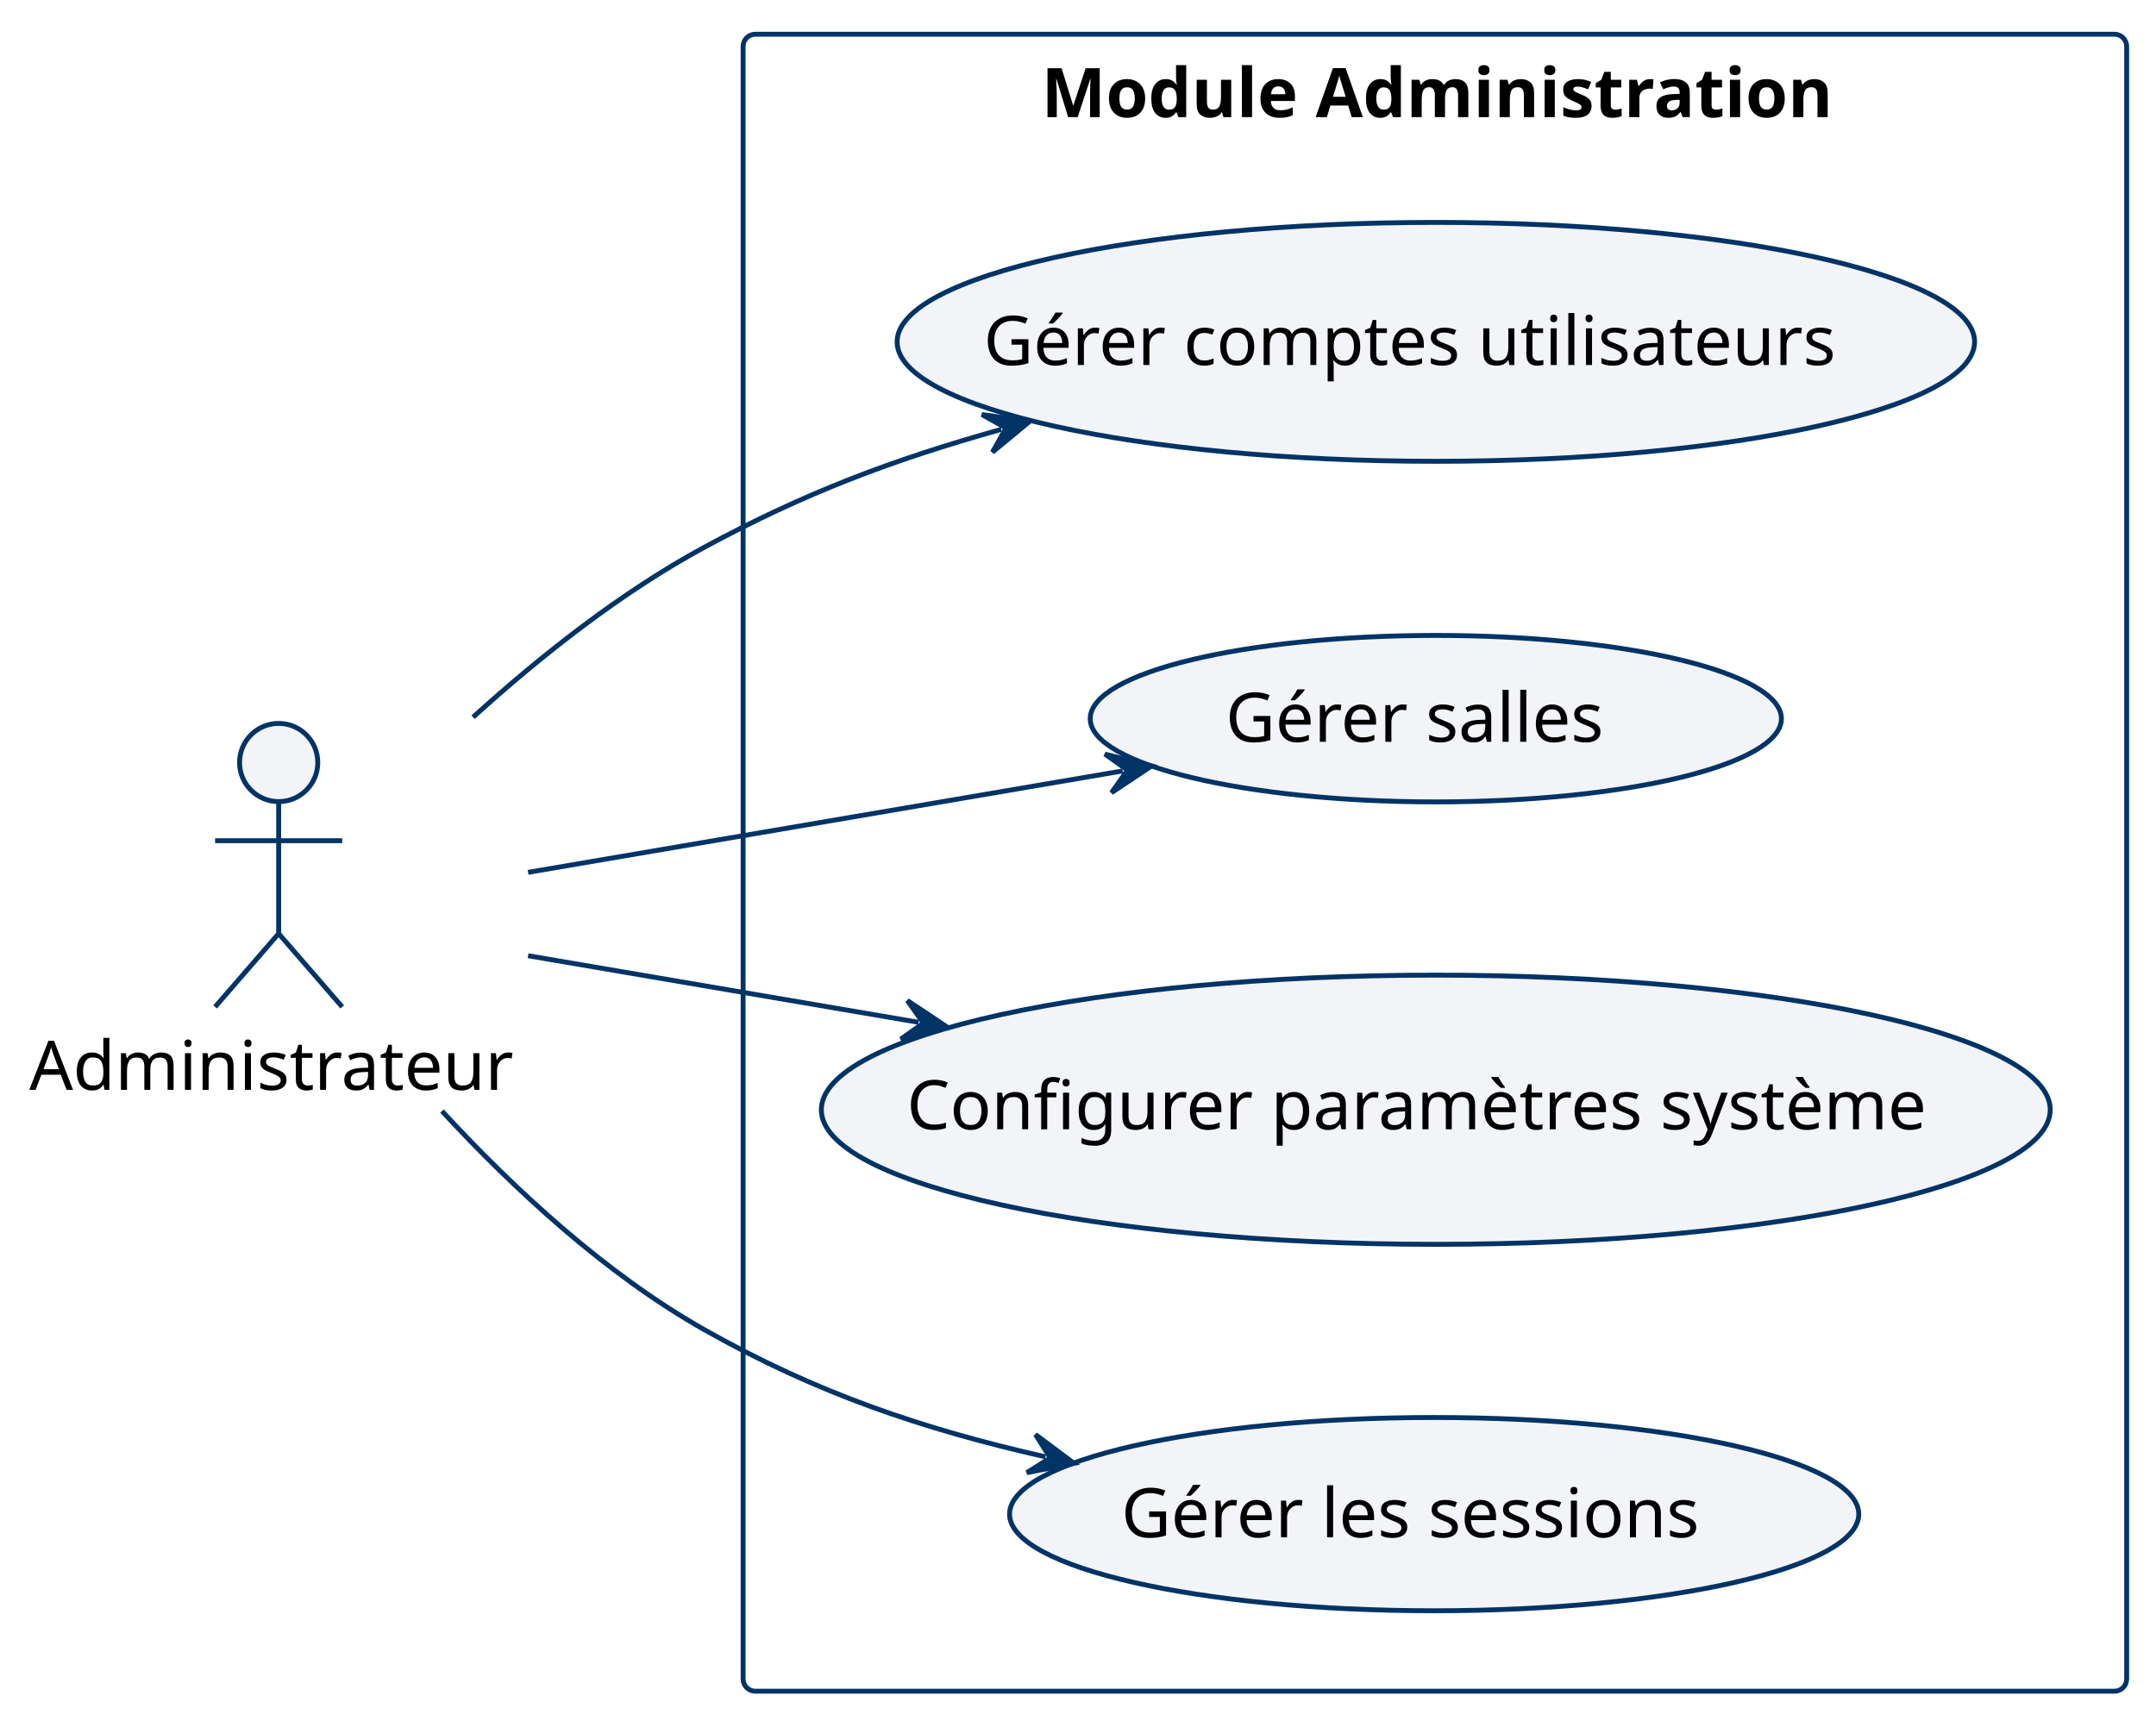
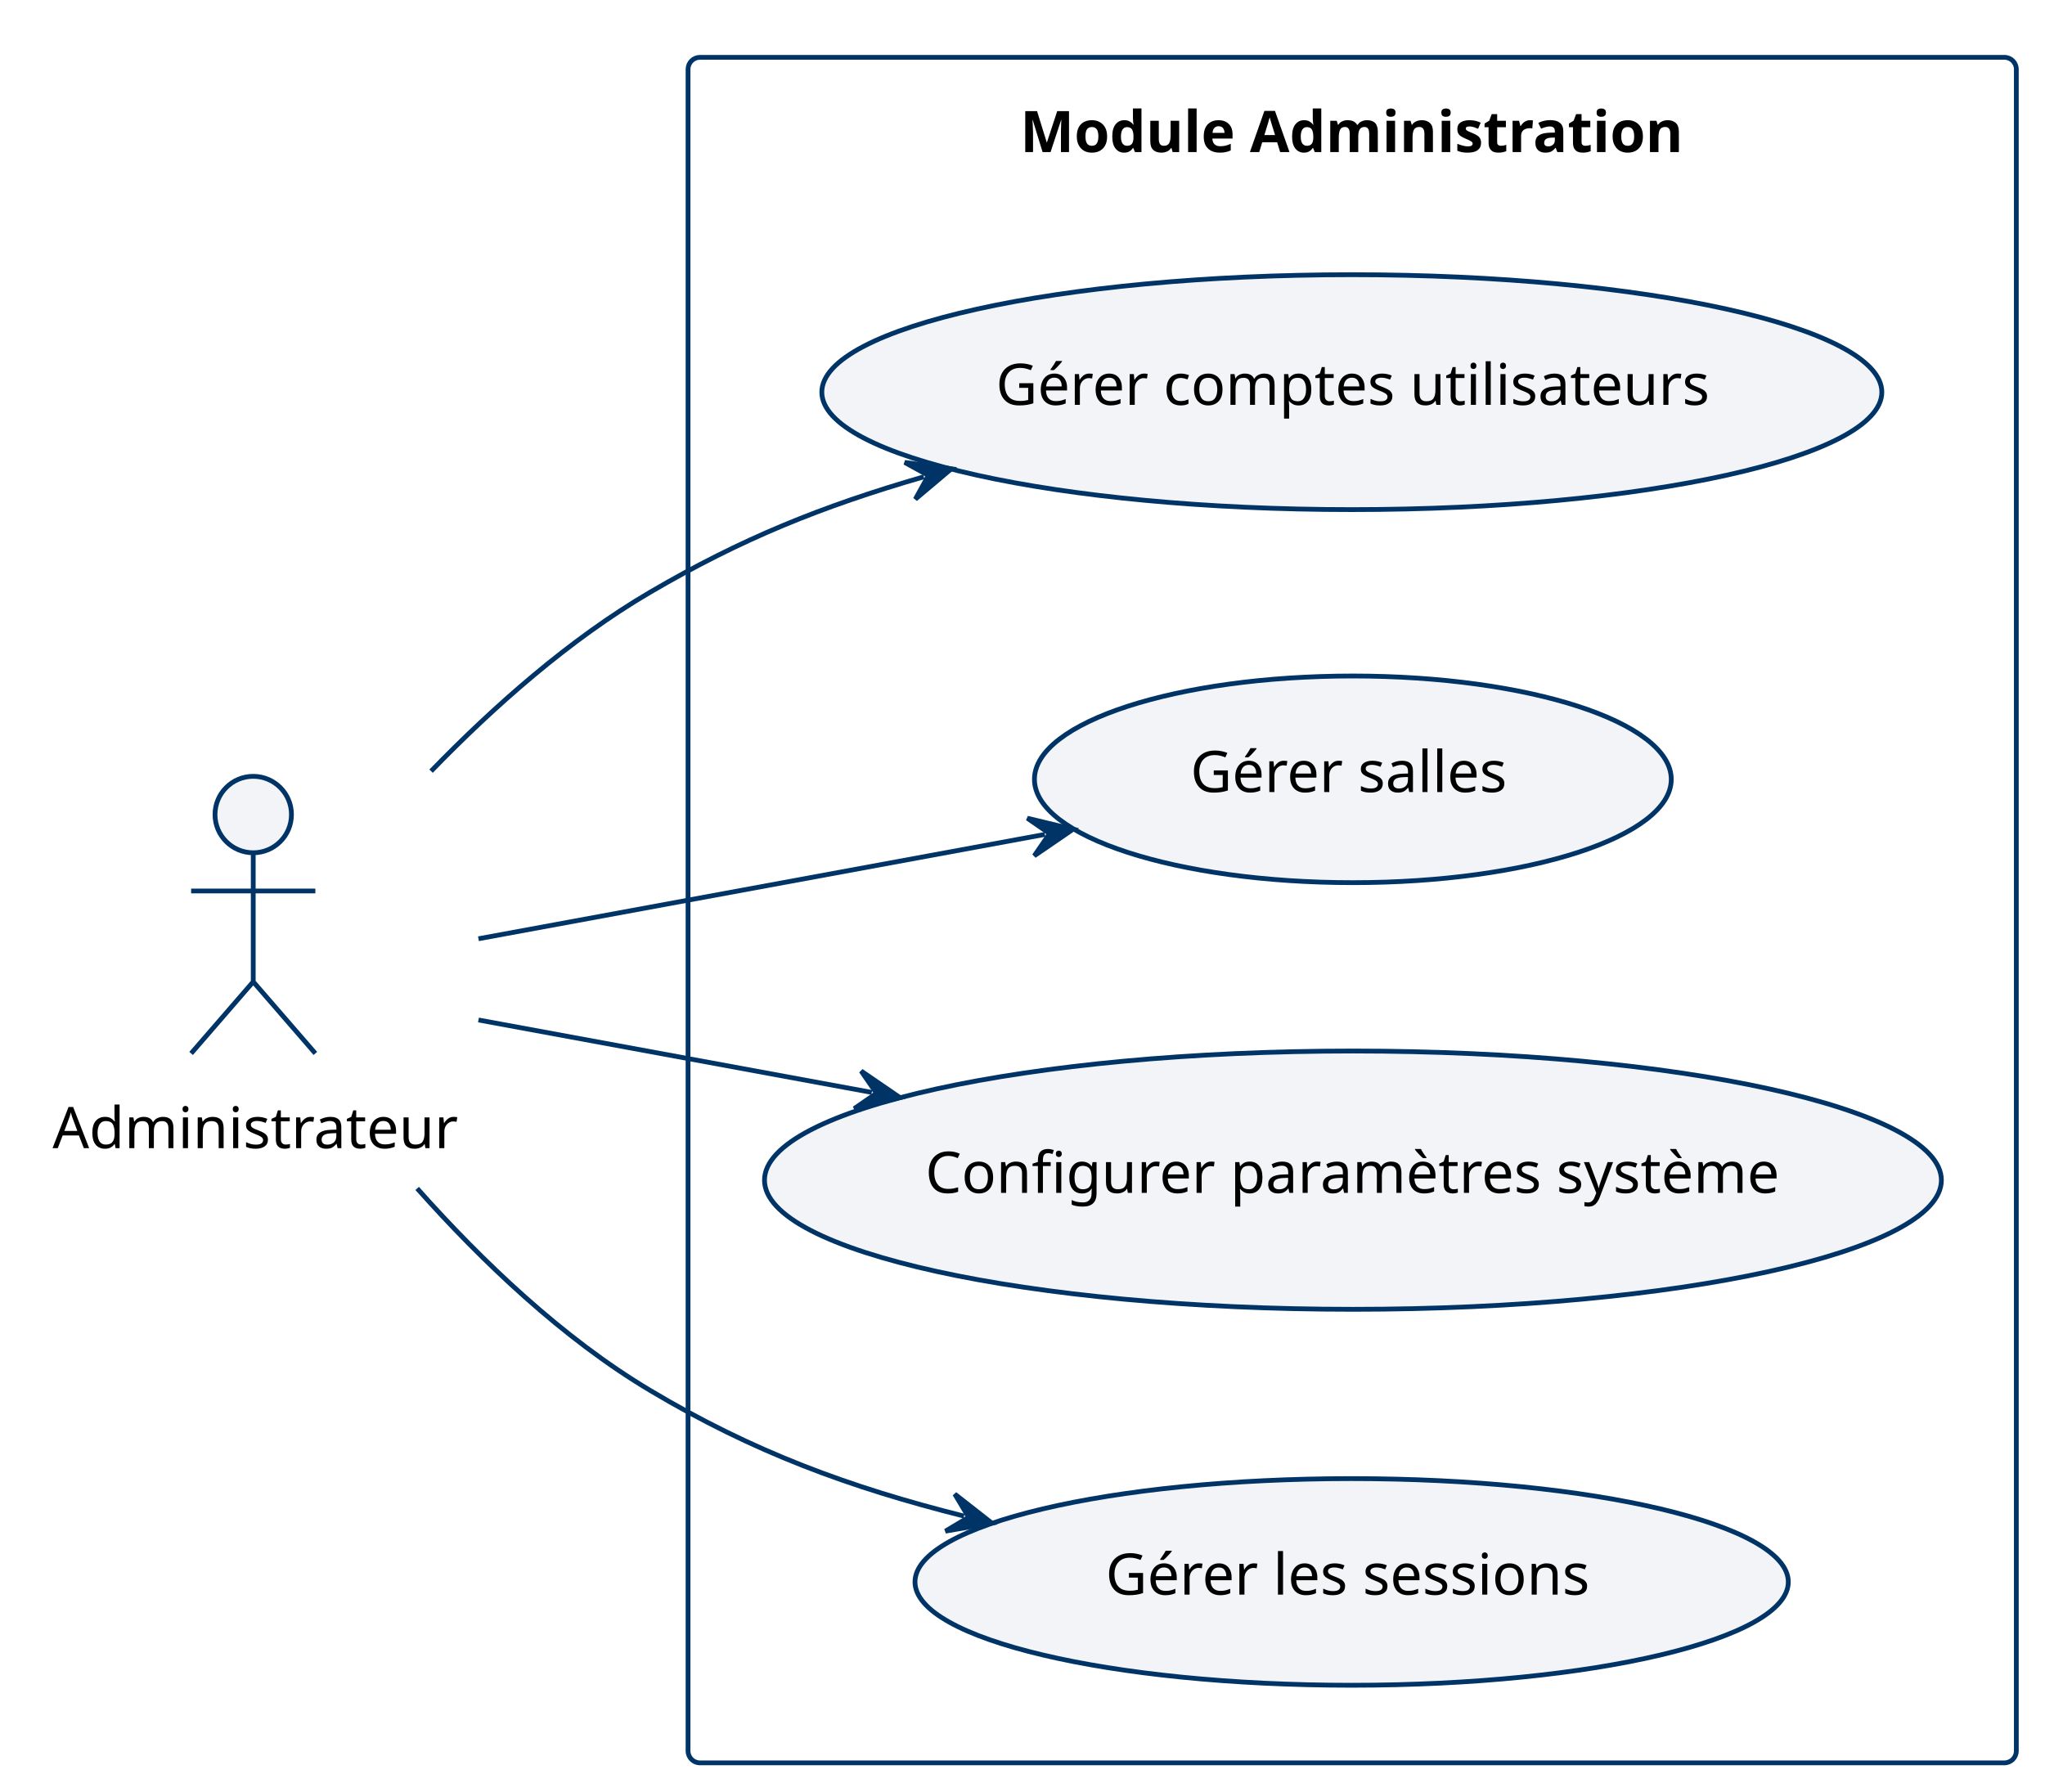
- <svg xmlns="http://www.w3.org/2000/svg" contentStyleType="text/css" height="352px" preserveAspectRatio="none" style="width:441px;height:352px;background:#FFFFFF;" version="1.1" viewBox="0 0 441 352" width="441px" zoomAndPan="magnify">
+ <svg xmlns="http://www.w3.org/2000/svg" contentStyleType="text/css" height="375px" preserveAspectRatio="none" style="width:428px;height:375px;background:#FFFFFF;" version="1.1" viewBox="0 0 428 375" width="428px" zoomAndPan="magnify">
  <defs />
  <g>
    <g id="cluster_Module Administration">
-       <rect fill="none" height="339" rx="2.5" ry="2.5" style="stroke:#003366;stroke-width:1.0;" width="283" x="152" y="7" />
-       <text fill="#000000" font-family="sans-serif" font-size="14" font-weight="bold" lengthAdjust="spacing" textLength="161" x="213" y="23.966">Module Administration</text>
+       <rect fill="none" height="357" rx="2.5" ry="2.5" style="stroke:#003366;stroke-width:1.0;" width="278" x="144" y="12" />
+       <text fill="#000000" font-family="sans-serif" font-size="12" font-weight="bold" lengthAdjust="spacing" textLength="139" x="213.5" y="31.828">Module Administration</text>
    </g>
    <g id="elem_UC1">
-       <ellipse cx="293.697" cy="69.939" fill="#F2F4F7" rx="110.197" ry="24.439" style="stroke:#003366;stroke-width:1.0;" />
-       <text fill="#000000" font-family="sans-serif" font-size="14" lengthAdjust="spacing" textLength="179" x="201.197" y="74.672">Gérer comptes utilisateurs</text>
+       <ellipse cx="282.925" cy="82.085" fill="#F2F4F7" rx="110.925" ry="24.585" style="stroke:#003366;stroke-width:1.0;" />
+       <text fill="#000000" font-family="sans-serif" font-size="12" lengthAdjust="spacing" textLength="149" x="208.425" y="84.741">Gérer comptes utilisateurs</text>
    </g>
    <g id="elem_UC2">
-       <ellipse cx="293.69" cy="147.029" fill="#F2F4F7" rx="70.69" ry="17.029" style="stroke:#003366;stroke-width:1.0;" />
-       <text fill="#000000" font-family="sans-serif" font-size="14" lengthAdjust="spacing" textLength="80" x="250.69" y="151.762">Gérer salles</text>
+       <ellipse cx="283.14" cy="163.128" fill="#F2F4F7" rx="66.64" ry="21.628" style="stroke:#003366;stroke-width:1.0;" />
+       <text fill="#000000" font-family="sans-serif" font-size="12" lengthAdjust="spacing" textLength="68" x="249.14" y="165.784">Gérer salles</text>
    </g>
    <g id="elem_UC4">
-       <ellipse cx="293.683" cy="227.037" fill="#F2F4F7" rx="125.683" ry="27.537" style="stroke:#003366;stroke-width:1.0;" />
-       <text fill="#000000" font-family="sans-serif" font-size="14" lengthAdjust="spacing" textLength="214" x="185.467" y="231.045">Configurer paramètres système</text>
+       <ellipse cx="283.158" cy="247.031" fill="#F2F4F7" rx="123.157" ry="27.032" style="stroke:#003366;stroke-width:1.0;" />
+       <text fill="#000000" font-family="sans-serif" font-size="12" lengthAdjust="spacing" textLength="179" x="193.657" y="249.688">Configurer paramètres système</text>
    </g>
    <g id="elem_UC5">
-       <ellipse cx="293.351" cy="309.77" fill="#F2F4F7" rx="86.85" ry="19.77" style="stroke:#003366;stroke-width:1.0;" />
-       <text fill="#000000" font-family="sans-serif" font-size="14" lengthAdjust="spacing" textLength="122" x="229.351" y="314.503">Gérer les sessions</text>
+       <ellipse cx="282.888" cy="331.128" fill="#F2F4F7" rx="91.388" ry="21.628" style="stroke:#003366;stroke-width:1.0;" />
+       <text fill="#000000" font-family="sans-serif" font-size="12" lengthAdjust="spacing" textLength="103" x="231.388" y="333.784">Gérer les sessions</text>
    </g>
    <g id="elem_Admin">
-       <ellipse cx="57" cy="156" fill="#F2F4F7" rx="8" ry="8" style="stroke:#003366;stroke-width:1.0;" />
-       <path d="M57,164 L57,191 M44,172 L70,172 M57,191 L44,206 M57,191 L70,206 " fill="none" style="stroke:#003366;stroke-width:1.0;" />
-       <text fill="#000000" font-family="sans-serif" font-size="14" lengthAdjust="spacing" textLength="102" x="6" y="222.966">Administrateur</text>
+       <ellipse cx="53" cy="170.5" fill="#F2F4F7" rx="8" ry="8" style="stroke:#003366;stroke-width:1.0;" />
+       <path d="M53,178.5 L53,205.5 M40,186.5 L66,186.5 M53,205.5 L40,220.5 M53,205.5 L66,220.5 " fill="none" style="stroke:#003366;stroke-width:1.0;" />
+       <text fill="#000000" font-family="sans-serif" font-size="12" lengthAdjust="spacing" textLength="84" x="11" y="240.328">Administrateur</text>
    </g>
    <g id="link_Admin_UC1">
-       <path d="M96.76,146.73 C110.66,134.14 127.1,121.15 144,112 C164.5,100.9 182.432,94.106 204.812,87.846 " fill="none" id="Admin-to-UC1" style="stroke:#003366;stroke-width:1.0;" />
-       <polygon fill="#003366" points="210.59,86.23,200.845,84.802,205.775,87.577,203,92.507,210.59,86.23" style="stroke:#003366;stroke-width:1.0;" />
+       <path d="M90.22,161.42 C103.42,147.81 119.25,133.81 136,124 C155.23,112.74 171.917,106.01 193.347,99.8 " fill="none" id="Admin-to-UC1" style="stroke:#003366;stroke-width:1.0;" />
+       <polygon fill="#003366" points="199.11,98.13,189.352,96.793,194.308,99.522,191.579,104.477,199.11,98.13" style="stroke:#003366;stroke-width:1.0;" />
    </g>
    <g id="link_Admin_UC2">
-       <path d="M108.02,178.47 C145.41,172.09 190.675,164.369 229.636,157.72 " fill="none" id="Admin-to-UC2" style="stroke:#003366;stroke-width:1.0;" />
-       <polygon fill="#003366" points="235.55,156.71,226.005,154.281,230.621,157.551,227.351,162.167,235.55,156.71" style="stroke:#003366;stroke-width:1.0;" />
+       <path d="M100.14,196.5 C136.05,189.89 180.19,181.758 218.69,174.658 " fill="none" id="Admin-to-UC2" style="stroke:#003366;stroke-width:1.0;" />
+       <polygon fill="#003366" points="224.59,173.57,215.014,171.268,219.673,174.477,216.465,179.136,224.59,173.57" style="stroke:#003366;stroke-width:1.0;" />
    </g>
    <g id="link_Admin_UC4">
-       <path d="M108.02,195.53 C133.04,199.8 158.315,204.112 187.885,209.152 " fill="none" id="Admin-to-UC4" style="stroke:#003366;stroke-width:1.0;" />
-       <polygon fill="#003366" points="193.8,210.16,185.6,204.705,188.871,209.32,184.256,212.591,193.8,210.16" style="stroke:#003366;stroke-width:1.0;" />
+       <path d="M100.14,213.5 C125.51,218.17 152.039,223.064 182.459,228.664 " fill="none" id="Admin-to-UC4" style="stroke:#003366;stroke-width:1.0;" />
+       <polygon fill="#003366" points="188.36,229.75,180.233,224.187,183.443,228.845,178.785,232.054,188.36,229.75" style="stroke:#003366;stroke-width:1.0;" />
    </g>
    <g id="link_Admin_UC5">
-       <path d="M90.4,227.31 C105.2,243.33 123.9,260.63 144,272 C167.04,285.04 188.759,292.363 213.849,298.053 " fill="none" id="Admin-to-UC5" style="stroke:#003366;stroke-width:1.0;" />
-       <polygon fill="#003366" points="219.7,299.38,211.808,293.488,214.824,298.274,210.038,301.29,219.7,299.38" style="stroke:#003366;stroke-width:1.0;" />
+       <path d="M87.31,248.76 C100.92,264.06 117.76,280.11 136,291 C157.66,303.94 177.791,311.329 201.761,317.349 " fill="none" id="Admin-to-UC5" style="stroke:#003366;stroke-width:1.0;" />
+       <polygon fill="#003366" points="207.58,318.81,199.825,312.738,202.731,317.592,197.877,320.497,207.58,318.81" style="stroke:#003366;stroke-width:1.0;" />
    </g>
  </g>
</svg>
